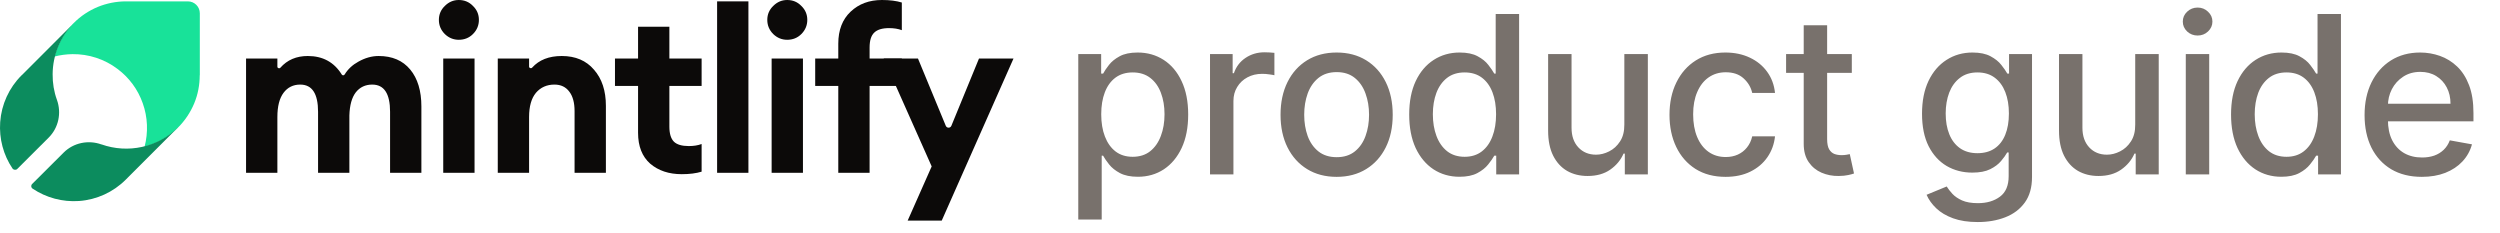
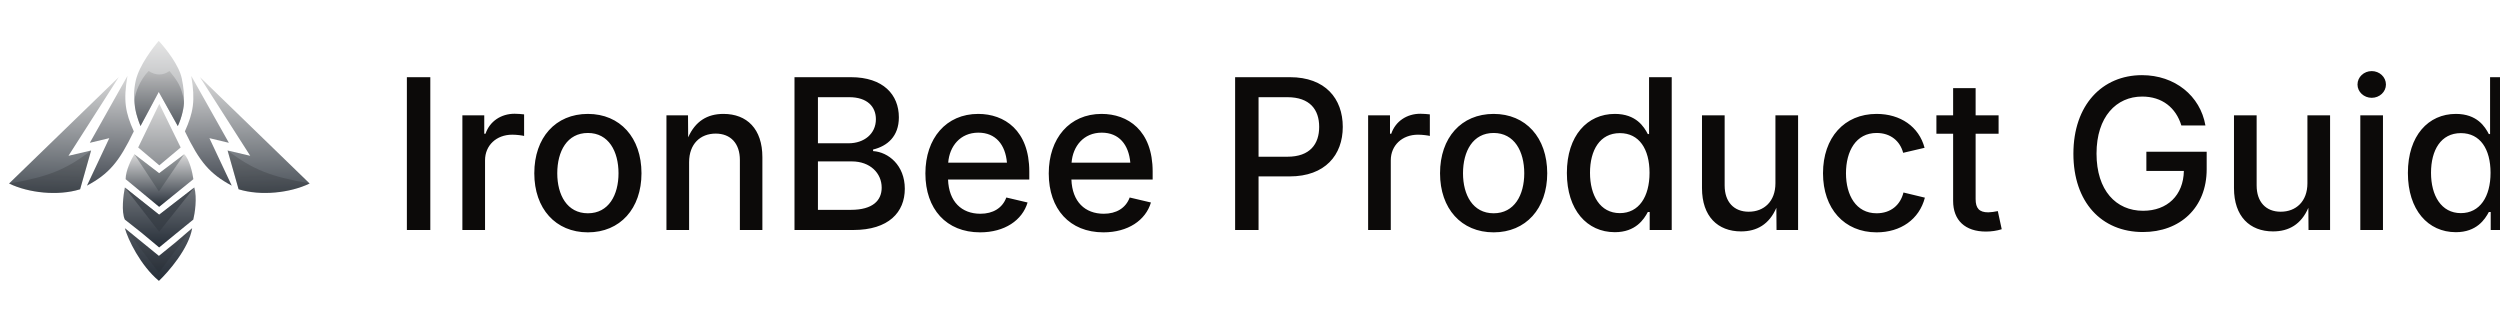
- <svg xmlns="http://www.w3.org/2000/svg" width="204" height="19" viewBox="0 0 204 19" fill="none">
-   <path d="M76.846 18H74.066L76.025 13.579L72.108 4.775H74.906L77.176 10.266C77.26 10.469 77.549 10.469 77.632 10.265L79.886 4.775H82.703L76.846 18Z" fill="#0C0A09" />
-   <path d="M68.404 14.101V7.013H66.52V4.775H68.404V3.563C68.404 2.456 68.74 1.585 69.411 0.951C70.082 0.317 70.934 0 71.966 0C72.601 0 73.141 0.068 73.589 0.205V2.462C73.291 2.35 72.943 2.294 72.545 2.294C71.985 2.294 71.581 2.419 71.332 2.667C71.084 2.904 70.959 3.308 70.959 3.88V4.775H73.589V7.013H70.959V14.101H68.404Z" fill="#0C0A09" />
-   <path d="M64.234 3.246C63.798 3.246 63.419 3.09 63.096 2.779C62.773 2.456 62.611 2.07 62.611 1.623C62.611 1.175 62.773 0.796 63.096 0.485C63.419 0.162 63.798 0 64.234 0C64.694 0 65.079 0.162 65.39 0.485C65.713 0.796 65.875 1.175 65.875 1.623C65.875 2.07 65.713 2.456 65.39 2.779C65.079 3.09 64.694 3.246 64.234 3.246ZM62.965 14.101V4.775H65.521V14.101H62.965Z" fill="#0C0A09" />
-   <path d="M58.516 14.101V0.112H61.071V14.101H58.516Z" fill="#0C0A09" />
-   <path d="M55.629 14.213C54.584 14.213 53.726 13.927 53.055 13.355C52.396 12.771 52.066 11.932 52.066 10.837V7.013H50.182V4.775H52.066V2.182H54.621V4.775H57.252V7.013H54.621V10.334C54.621 10.906 54.746 11.316 54.995 11.565C55.243 11.801 55.647 11.919 56.207 11.919C56.605 11.919 56.953 11.863 57.252 11.751V14.008C56.804 14.145 56.263 14.213 55.629 14.213Z" fill="#0C0A09" />
-   <path d="M40.618 14.102V4.775H43.173V5.436C43.173 5.558 43.339 5.612 43.42 5.521C43.989 4.887 44.796 4.57 45.84 4.57C46.96 4.57 47.836 4.943 48.471 5.689C49.117 6.423 49.441 7.405 49.441 8.636V14.102H46.885V9.065C46.885 8.381 46.742 7.853 46.456 7.48C46.17 7.094 45.766 6.902 45.244 6.902C44.622 6.902 44.118 7.126 43.733 7.573C43.36 8.021 43.173 8.68 43.173 9.55V14.102H40.618Z" fill="#0C0A09" />
-   <path d="M37.436 3.246C37.001 3.246 36.622 3.09 36.298 2.779C35.975 2.456 35.813 2.07 35.813 1.623C35.813 1.175 35.975 0.796 36.298 0.485C36.622 0.162 37.001 0 37.436 0C37.896 0 38.282 0.162 38.593 0.485C38.916 0.796 39.078 1.175 39.078 1.623C39.078 2.07 38.916 2.456 38.593 2.779C38.282 3.09 37.896 3.246 37.436 3.246ZM36.168 14.101V4.775H38.723V14.101H36.168Z" fill="#0C0A09" />
-   <path d="M31.83 14.102V9.121C31.83 7.642 31.345 6.902 30.375 6.902C29.815 6.902 29.367 7.113 29.032 7.536C28.708 7.959 28.534 8.587 28.509 9.42V14.102H25.954V9.121C25.954 7.642 25.469 6.902 24.499 6.902C23.927 6.902 23.473 7.126 23.137 7.573C22.802 8.021 22.634 8.68 22.634 9.55V14.102H20.078V4.775H22.634V5.443C22.634 5.564 22.797 5.618 22.877 5.527C23.44 4.889 24.186 4.57 25.115 4.57C26.341 4.57 27.266 5.075 27.889 6.084C27.941 6.168 28.068 6.167 28.12 6.082C28.389 5.644 28.761 5.296 29.237 5.036C29.784 4.726 30.337 4.57 30.897 4.57C32.004 4.57 32.862 4.937 33.471 5.671C34.08 6.404 34.385 7.412 34.385 8.692V14.102H31.83Z" fill="#0C0A09" />
-   <path d="M16.305 6.139V1.086C16.305 0.544 15.865 0.112 15.331 0.112H10.281C9.488 0.112 8.702 0.269 7.972 0.568C7.242 0.874 6.574 1.314 6.016 1.88L5.977 1.919C5.239 2.666 4.713 3.593 4.446 4.614C4.925 4.488 5.419 4.426 5.914 4.418C7.234 4.402 8.53 4.826 9.582 5.62C10.532 6.327 11.255 7.301 11.648 8.425C12.056 9.564 12.103 10.806 11.797 11.977C12.81 11.71 13.745 11.183 14.491 10.444L14.53 10.405C15.088 9.847 15.535 9.179 15.842 8.449C16.148 7.718 16.297 6.932 16.297 6.139H16.305Z" fill="#18E299" />
-   <path d="M4.295 6.053C4.303 4.503 4.921 3.016 6.008 1.904L1.807 6.108C1.791 6.124 1.775 6.131 1.76 6.147C0.735 7.165 0.117 8.527 0.015 9.967C-0.079 11.313 0.273 12.644 1.024 13.756C1.096 13.862 1.29 13.897 1.4 13.795L3.974 11.227C4.78 10.421 5.03 9.223 4.647 8.151C4.404 7.486 4.287 6.773 4.295 6.053Z" fill="#0C8C5E" />
-   <path d="M14.506 10.406C13.7 11.196 12.69 11.744 11.595 11.987C10.492 12.23 9.349 12.159 8.285 11.784C8.285 11.784 8.277 11.784 8.27 11.784C7.198 11.4 6.001 11.65 5.195 12.449L2.62 15.016C2.511 15.126 2.527 15.306 2.66 15.392C3.771 16.136 5.101 16.496 6.447 16.402C7.886 16.3 9.24 15.682 10.265 14.656L10.304 14.617L14.506 10.414V10.406Z" fill="#0C8C5E" />
-   <path d="M87.987 17.914V4.414H89.854V6.006H90.014C90.124 5.801 90.284 5.565 90.493 5.296C90.702 5.028 90.992 4.793 91.362 4.593C91.733 4.389 92.223 4.286 92.833 4.286C93.625 4.286 94.333 4.487 94.955 4.887C95.577 5.288 96.065 5.865 96.418 6.62C96.776 7.374 96.956 8.281 96.956 9.343C96.956 10.404 96.779 11.313 96.425 12.072C96.071 12.826 95.585 13.408 94.968 13.817C94.35 14.222 93.644 14.424 92.852 14.424C92.255 14.424 91.767 14.324 91.388 14.124C91.013 13.924 90.719 13.689 90.506 13.421C90.293 13.152 90.129 12.914 90.014 12.705H89.899V17.914H87.987ZM89.86 9.323C89.86 10.014 89.96 10.619 90.161 11.139C90.361 11.659 90.651 12.066 91.03 12.36C91.409 12.649 91.874 12.794 92.424 12.794C92.995 12.794 93.472 12.643 93.855 12.34C94.239 12.034 94.529 11.618 94.725 11.094C94.925 10.57 95.025 9.98 95.025 9.323C95.025 8.676 94.927 8.094 94.731 7.578C94.539 7.063 94.249 6.656 93.862 6.357C93.478 6.059 92.999 5.91 92.424 5.91C91.87 5.91 91.401 6.053 91.017 6.338C90.638 6.624 90.35 7.022 90.154 7.534C89.958 8.045 89.86 8.642 89.86 9.323ZM98.737 14.232V4.414H100.584V5.974H100.686C100.865 5.445 101.181 5.03 101.632 4.727C102.088 4.421 102.604 4.267 103.179 4.267C103.299 4.267 103.439 4.271 103.601 4.28C103.767 4.289 103.897 4.299 103.991 4.312V6.14C103.914 6.119 103.778 6.095 103.582 6.07C103.386 6.04 103.19 6.025 102.994 6.025C102.542 6.025 102.14 6.121 101.786 6.313C101.436 6.5 101.159 6.762 100.955 7.099C100.75 7.431 100.648 7.811 100.648 8.237V14.232H98.737ZM109.069 14.431C108.149 14.431 107.345 14.22 106.659 13.798C105.973 13.376 105.441 12.786 105.061 12.027C104.682 11.269 104.492 10.382 104.492 9.368C104.492 8.35 104.682 7.459 105.061 6.696C105.441 5.933 105.973 5.341 106.659 4.919C107.345 4.497 108.149 4.286 109.069 4.286C109.99 4.286 110.793 4.497 111.479 4.919C112.165 5.341 112.698 5.933 113.077 6.696C113.456 7.459 113.646 8.35 113.646 9.368C113.646 10.382 113.456 11.269 113.077 12.027C112.698 12.786 112.165 13.376 111.479 13.798C110.793 14.22 109.99 14.431 109.069 14.431ZM109.076 12.826C109.672 12.826 110.166 12.668 110.558 12.353C110.95 12.038 111.24 11.618 111.428 11.094C111.62 10.57 111.715 9.992 111.715 9.362C111.715 8.735 111.62 8.16 111.428 7.636C111.24 7.107 110.95 6.683 110.558 6.364C110.166 6.044 109.672 5.884 109.076 5.884C108.475 5.884 107.976 6.044 107.58 6.364C107.188 6.683 106.896 7.107 106.704 7.636C106.517 8.16 106.423 8.735 106.423 9.362C106.423 9.992 106.517 10.57 106.704 11.094C106.896 11.618 107.188 12.038 107.58 12.353C107.976 12.668 108.475 12.826 109.076 12.826ZM119.095 14.424C118.302 14.424 117.595 14.222 116.972 13.817C116.355 13.408 115.869 12.826 115.515 12.072C115.166 11.313 114.991 10.404 114.991 9.343C114.991 8.281 115.168 7.374 115.521 6.62C115.879 5.865 116.369 5.288 116.992 4.887C117.614 4.487 118.319 4.286 119.107 4.286C119.717 4.286 120.207 4.389 120.578 4.593C120.953 4.793 121.242 5.028 121.447 5.296C121.656 5.565 121.818 5.801 121.933 6.006H122.048V1.142H123.959V14.232H122.092V12.705H121.933C121.818 12.914 121.651 13.152 121.434 13.421C121.221 13.689 120.927 13.924 120.552 14.124C120.177 14.324 119.691 14.424 119.095 14.424ZM119.516 12.794C120.066 12.794 120.531 12.649 120.91 12.36C121.293 12.066 121.583 11.659 121.779 11.139C121.98 10.619 122.08 10.014 122.08 9.323C122.08 8.642 121.982 8.045 121.786 7.534C121.59 7.022 121.302 6.624 120.923 6.338C120.543 6.053 120.075 5.91 119.516 5.91C118.941 5.91 118.462 6.059 118.078 6.357C117.695 6.656 117.405 7.063 117.209 7.578C117.017 8.094 116.921 8.676 116.921 9.323C116.921 9.98 117.019 10.57 117.215 11.094C117.411 11.618 117.701 12.034 118.085 12.34C118.472 12.643 118.95 12.794 119.516 12.794ZM132.546 10.161V4.414H134.464V14.232H132.585V12.532H132.482C132.256 13.056 131.894 13.493 131.396 13.842C130.901 14.188 130.286 14.36 129.548 14.36C128.918 14.36 128.359 14.222 127.874 13.945C127.392 13.664 127.013 13.248 126.736 12.698C126.463 12.149 126.327 11.469 126.327 10.659V4.414H128.238V10.429C128.238 11.098 128.423 11.631 128.794 12.027C129.165 12.424 129.646 12.622 130.239 12.622C130.597 12.622 130.952 12.532 131.306 12.353C131.664 12.174 131.96 11.904 132.195 11.541C132.433 11.179 132.55 10.719 132.546 10.161ZM140.807 14.431C139.857 14.431 139.039 14.215 138.353 13.785C137.671 13.35 137.147 12.752 136.78 11.989C136.414 11.226 136.231 10.352 136.231 9.368C136.231 8.371 136.418 7.491 136.793 6.728C137.168 5.961 137.697 5.362 138.378 4.932C139.06 4.502 139.864 4.286 140.788 4.286C141.534 4.286 142.199 4.425 142.783 4.702C143.366 4.975 143.837 5.358 144.195 5.852C144.557 6.347 144.773 6.924 144.841 7.585H142.981C142.878 7.124 142.644 6.728 142.278 6.396C141.915 6.063 141.43 5.897 140.82 5.897C140.288 5.897 139.821 6.038 139.42 6.319C139.024 6.596 138.715 6.992 138.494 7.508C138.272 8.019 138.161 8.624 138.161 9.323C138.161 10.039 138.27 10.657 138.487 11.177C138.704 11.697 139.011 12.1 139.408 12.385C139.808 12.671 140.279 12.813 140.82 12.813C141.182 12.813 141.511 12.747 141.805 12.615C142.103 12.479 142.352 12.285 142.552 12.034C142.757 11.782 142.9 11.48 142.981 11.126H144.841C144.773 11.761 144.566 12.328 144.221 12.826C143.876 13.325 143.413 13.717 142.834 14.002C142.258 14.288 141.583 14.431 140.807 14.431ZM151.108 4.414V5.948H145.745V4.414H151.108ZM147.183 2.062H149.094V11.35C149.094 11.72 149.15 11.999 149.26 12.187C149.371 12.37 149.514 12.496 149.689 12.564C149.868 12.628 150.062 12.66 150.27 12.66C150.424 12.66 150.558 12.649 150.673 12.628C150.788 12.607 150.878 12.59 150.942 12.577L151.287 14.156C151.176 14.198 151.018 14.241 150.814 14.284C150.609 14.33 150.354 14.356 150.047 14.36C149.544 14.369 149.075 14.279 148.64 14.092C148.206 13.904 147.854 13.614 147.586 13.223C147.317 12.83 147.183 12.338 147.183 11.746V2.062ZM161.382 18.119C160.602 18.119 159.931 18.017 159.369 17.812C158.81 17.607 158.354 17.337 158.001 17C157.647 16.663 157.383 16.295 157.208 15.894L158.851 15.217C158.966 15.404 159.119 15.602 159.311 15.811C159.507 16.024 159.771 16.205 160.104 16.355C160.44 16.504 160.873 16.578 161.401 16.578C162.126 16.578 162.724 16.401 163.197 16.048C163.67 15.698 163.907 15.14 163.907 14.373V12.443H163.786C163.67 12.652 163.504 12.884 163.287 13.139C163.074 13.395 162.78 13.617 162.405 13.804C162.03 13.992 161.542 14.085 160.941 14.085C160.166 14.085 159.467 13.904 158.844 13.542C158.227 13.176 157.737 12.636 157.374 11.925C157.016 11.209 156.837 10.329 156.837 9.285C156.837 8.241 157.014 7.346 157.368 6.6C157.726 5.855 158.216 5.284 158.838 4.887C159.46 4.487 160.166 4.286 160.954 4.286C161.563 4.286 162.055 4.389 162.43 4.593C162.805 4.793 163.097 5.028 163.306 5.296C163.519 5.565 163.683 5.801 163.798 6.006H163.939V4.414H165.812V14.45C165.812 15.293 165.616 15.986 165.224 16.527C164.832 17.068 164.301 17.469 163.632 17.729C162.967 17.989 162.217 18.119 161.382 18.119ZM161.363 12.5C161.913 12.5 162.377 12.372 162.756 12.117C163.14 11.857 163.43 11.486 163.626 11.004C163.826 10.519 163.926 9.937 163.926 9.259C163.926 8.599 163.828 8.017 163.632 7.514C163.436 7.012 163.148 6.62 162.769 6.338C162.39 6.053 161.921 5.91 161.363 5.91C160.788 5.91 160.308 6.059 159.925 6.357C159.541 6.651 159.251 7.052 159.055 7.559C158.864 8.066 158.768 8.633 158.768 9.259C158.768 9.903 158.866 10.467 159.062 10.953C159.258 11.439 159.548 11.818 159.931 12.091C160.319 12.364 160.796 12.5 161.363 12.5ZM174.234 10.161V4.414H176.152V14.232H174.273V12.532H174.171C173.945 13.056 173.582 13.493 173.084 13.842C172.59 14.188 171.974 14.36 171.237 14.36C170.606 14.36 170.048 14.222 169.562 13.945C169.08 13.664 168.701 13.248 168.424 12.698C168.151 12.149 168.015 11.469 168.015 10.659V4.414H169.926V10.429C169.926 11.098 170.112 11.631 170.482 12.027C170.853 12.424 171.335 12.622 171.927 12.622C172.285 12.622 172.641 12.532 172.994 12.353C173.352 12.174 173.649 11.904 173.883 11.541C174.122 11.179 174.239 10.719 174.234 10.161ZM178.36 14.232V4.414H180.271V14.232H178.36ZM179.325 2.899C178.993 2.899 178.707 2.789 178.469 2.567C178.234 2.341 178.117 2.073 178.117 1.762C178.117 1.446 178.234 1.178 178.469 0.956C178.707 0.73 178.993 0.617 179.325 0.617C179.658 0.617 179.941 0.73 180.175 0.956C180.414 1.178 180.533 1.446 180.533 1.762C180.533 2.073 180.414 2.341 180.175 2.567C179.941 2.789 179.658 2.899 179.325 2.899ZM186.158 14.424C185.365 14.424 184.658 14.222 184.036 13.817C183.418 13.408 182.932 12.826 182.578 12.072C182.229 11.313 182.054 10.404 182.054 9.343C182.054 8.281 182.231 7.374 182.585 6.62C182.943 5.865 183.433 5.288 184.055 4.887C184.677 4.487 185.382 4.286 186.171 4.286C186.78 4.286 187.27 4.389 187.641 4.593C188.016 4.793 188.306 5.028 188.51 5.296C188.719 5.565 188.881 5.801 188.996 6.006H189.111V1.142H191.022V14.232H189.156V12.705H188.996C188.881 12.914 188.715 13.152 188.497 13.421C188.284 13.689 187.99 13.924 187.615 14.124C187.24 14.324 186.755 14.424 186.158 14.424ZM186.58 12.794C187.13 12.794 187.594 12.649 187.973 12.36C188.357 12.066 188.647 11.659 188.843 11.139C189.043 10.619 189.143 10.014 189.143 9.323C189.143 8.642 189.045 8.045 188.849 7.534C188.653 7.022 188.365 6.624 187.986 6.338C187.607 6.053 187.138 5.91 186.58 5.91C186.005 5.91 185.525 6.059 185.142 6.357C184.758 6.656 184.468 7.063 184.272 7.578C184.081 8.094 183.985 8.676 183.985 9.323C183.985 9.98 184.083 10.57 184.279 11.094C184.475 11.618 184.764 12.034 185.148 12.34C185.536 12.643 186.013 12.794 186.58 12.794ZM197.622 14.431C196.654 14.431 195.821 14.224 195.122 13.81C194.428 13.393 193.891 12.807 193.512 12.053C193.137 11.294 192.949 10.406 192.949 9.387C192.949 8.382 193.137 7.495 193.512 6.728C193.891 5.961 194.419 5.362 195.097 4.932C195.779 4.502 196.575 4.286 197.487 4.286C198.041 4.286 198.578 4.378 199.098 4.561C199.618 4.745 200.085 5.032 200.498 5.424C200.911 5.816 201.237 6.325 201.476 6.952C201.715 7.574 201.834 8.33 201.834 9.221V9.899H194.029V8.467H199.961C199.961 7.964 199.859 7.519 199.654 7.131C199.45 6.739 199.162 6.43 198.791 6.204C198.425 5.978 197.994 5.865 197.5 5.865C196.963 5.865 196.494 5.997 196.094 6.262C195.698 6.521 195.391 6.862 195.173 7.284C194.96 7.702 194.854 8.156 194.854 8.646V9.764C194.854 10.421 194.969 10.979 195.199 11.439C195.433 11.899 195.759 12.251 196.177 12.494C196.595 12.732 197.083 12.852 197.641 12.852C198.003 12.852 198.333 12.801 198.632 12.698C198.93 12.592 199.188 12.434 199.405 12.225C199.622 12.017 199.789 11.759 199.904 11.452L201.713 11.778C201.568 12.31 201.308 12.777 200.933 13.178C200.562 13.574 200.095 13.883 199.533 14.105C198.975 14.322 198.338 14.431 197.622 14.431Z" fill="#78716C" />
+ <svg xmlns="http://www.w3.org/2000/svg" width="250" height="32" viewBox="0 0 250 32" fill="none">
+   <svg x="0" y="0" width="32" height="32" viewBox="0 0 180 180" fill="none">
+     <defs>
+       <linearGradient id="l_p0" x1="89.163" y1="23" x2="89.163" y2="158" gradientUnits="userSpaceOnUse">
+         <stop stop-color="#E5E5E5" />
+         <stop offset="1" stop-color="#272F39" />
+       </linearGradient>
+       <linearGradient id="l_p1" x1="89.163" y1="23" x2="89.163" y2="158" gradientUnits="userSpaceOnUse">
+         <stop stop-color="#E5E5E5" />
+         <stop offset="1" stop-color="#272F39" />
+       </linearGradient>
+       <linearGradient id="l_p2" x1="89.593" y1="58.425" x2="89.593" y2="139.193" gradientUnits="userSpaceOnUse">
+         <stop stop-color="#D9D9D9" />
+         <stop offset="1" stop-color="#272F39" />
+       </linearGradient>
+       <linearGradient id="l_p3" x1="89.593" y1="58.425" x2="89.593" y2="139.193" gradientUnits="userSpaceOnUse">
+         <stop stop-color="#D9D9D9" />
+         <stop offset="1" stop-color="#272F39" />
+       </linearGradient>
+       <linearGradient id="l_p4" x1="89.721" y1="86.748" x2="89.721" y2="116.366" gradientUnits="userSpaceOnUse">
+         <stop stop-color="#D9D9D9" />
+         <stop offset="1" stop-color="#272F39" />
+       </linearGradient>
+       <linearGradient id="l_p5" x1="89.598" y1="39.931" x2="89.598" y2="70.933" gradientUnits="userSpaceOnUse">
+         <stop stop-color="#B1B1B2" />
+         <stop offset="1" stop-color="#343B43" />
+       </linearGradient>
+       <linearGradient id="l_p6" x1="116.367" y1="42.526" x2="117.461" y2="104.656" gradientUnits="userSpaceOnUse">
+         <stop stop-color="#D9D9D9" />
+         <stop offset="1" stop-color="#454B54" />
+       </linearGradient>
+       <linearGradient id="l_p7" x1="62.9" y1="42.526" x2="61.806" y2="104.656" gradientUnits="userSpaceOnUse">
+         <stop stop-color="#D9D9D9" />
+         <stop offset="1" stop-color="#454B54" />
+       </linearGradient>
+       <linearGradient id="l_p8" x1="142.779" y1="42.833" x2="143.937" y2="108.649" gradientUnits="userSpaceOnUse">
+         <stop stop-color="#D9D9D9" />
+         <stop offset="1" stop-color="#4A5159" />
+       </linearGradient>
+       <linearGradient id="l_p9" x1="36.486" y1="42.833" x2="35.328" y2="108.649" gradientUnits="userSpaceOnUse">
+         <stop stop-color="#D9D9D9" />
+         <stop offset="1" stop-color="#4A5159" />
+       </linearGradient>
+     </defs>
+     <path d="M76.386 45.247C73.795 56.638 76.908 65.305 79.022 70.889L89.297 51.68L100.018 70.889C104.039 61.865 104.35 54.315 102.252 44.13C100.733 36.759 93.541 27.631 89.297 23C86.289 26.499 78.337 36.67 76.386 45.247Z" fill="url(#l_p0)" />
+     <path d="M89.386 158C78.986 149.351 71.86 134.443 70.222 128.338L89.386 143.928L98.678 136.423L108.104 128.338C106.246 139.738 94.628 153.041 89.386 158Z" fill="url(#l_p1)" />
+     <path d="M77.728 82.95L89.611 58.425L101.628 82.95L89.611 93.001L77.728 82.95Z" fill="url(#l_p2)" />
+     <path d="M109.312 105.465C110.956 111.326 109.61 119.939 108.731 123.512L99.171 131.285L89.522 139.193L79.783 131.062L70.223 123.512C68.186 119.152 69.375 109.664 70.223 105.465L89.522 120.787L109.312 105.465Z" fill="url(#l_p3)" />
+     <path d="M89.52 116.366L70.668 100.775C70.668 95.915 73.944 89.399 75.582 86.748L89.52 97.425L103.636 86.748C106.638 89.714 108.312 97.335 108.774 100.775L89.52 116.366Z" fill="url(#l_p4)" />
+     <path d="M75.716 56.057C75.492 61.865 77.726 67.628 79.022 70.889L84.114 61.418L89.296 51.679L100.018 70.933C102.162 66.421 103.77 59.81 103.457 56.861C102.296 48.642 99.392 44.979 95.327 39.931C91.887 42.522 87.483 42.575 83.623 39.931C78.754 44.8 75.984 52.394 75.716 56.057Z" fill="url(#l_p5)" fill-opacity="0.7" />
+     <path d="M89.52 130.348L70.222 105.466L89.52 120.788L109.31 105.466L89.52 130.348Z" fill="#333941" fill-opacity="0.64" />
+     <path d="M89.387 107.699L75.583 86.748L89.521 97.425L103.637 86.748L89.387 107.699Z" fill="#333941" fill-opacity="0.35" />
+     <path d="M89.343 153.399L70.222 128.338L89.343 144.018L108.104 128.338L89.343 153.399Z" fill="#0F0F0F" fill-opacity="0.1" />
+     <path d="M104.007 73.885C108.715 63.312 109.993 56.722 107.568 42.681L128.739 80.33L117.791 77.708L130.369 104.429C117.972 97.786 112.29 91.102 104.007 73.885Z" fill="url(#l_p6)" />
+     <path d="M75.26 73.885C70.552 63.312 69.273 56.722 71.699 42.681L50.528 80.33L61.476 77.708L48.898 104.429C61.294 97.786 66.977 91.102 75.26 73.885Z" fill="url(#l_p7)" />
+     <path d="M174.179 103.223L112.451 43.367L140.752 87.637L128.011 84.644L134.203 106.473C146.693 110.364 163.281 108.508 174.179 103.223Z" fill="url(#l_p8)" />
+     <path d="M5.086 103.223L66.814 43.367L38.512 87.637L51.254 84.644L45.061 106.473C32.572 110.364 15.984 108.508 5.086 103.223Z" fill="url(#l_p9)" />
+     <path d="M51.237 84.648C36.831 95.735 26.494 99.523 5.224 103.232C16.347 108.727 32.876 110.156 45.072 106.449L51.237 84.648Z" fill="black" fill-opacity="0.16" />
+     <path d="M128.029 84.648C142.463 95.691 152.82 99.463 174.131 103.158C162.986 108.631 146.425 110.055 134.206 106.362L128.029 84.648Z" fill="black" fill-opacity="0.16" />
+   </svg>
+   <text x="39" y="23" font-family="system-ui, -apple-system, BlinkMacSystemFont, 'Segoe UI', sans-serif" font-size="21" font-weight="500" fill="#0C0A09">IronBee Product Guide</text>
</svg>
